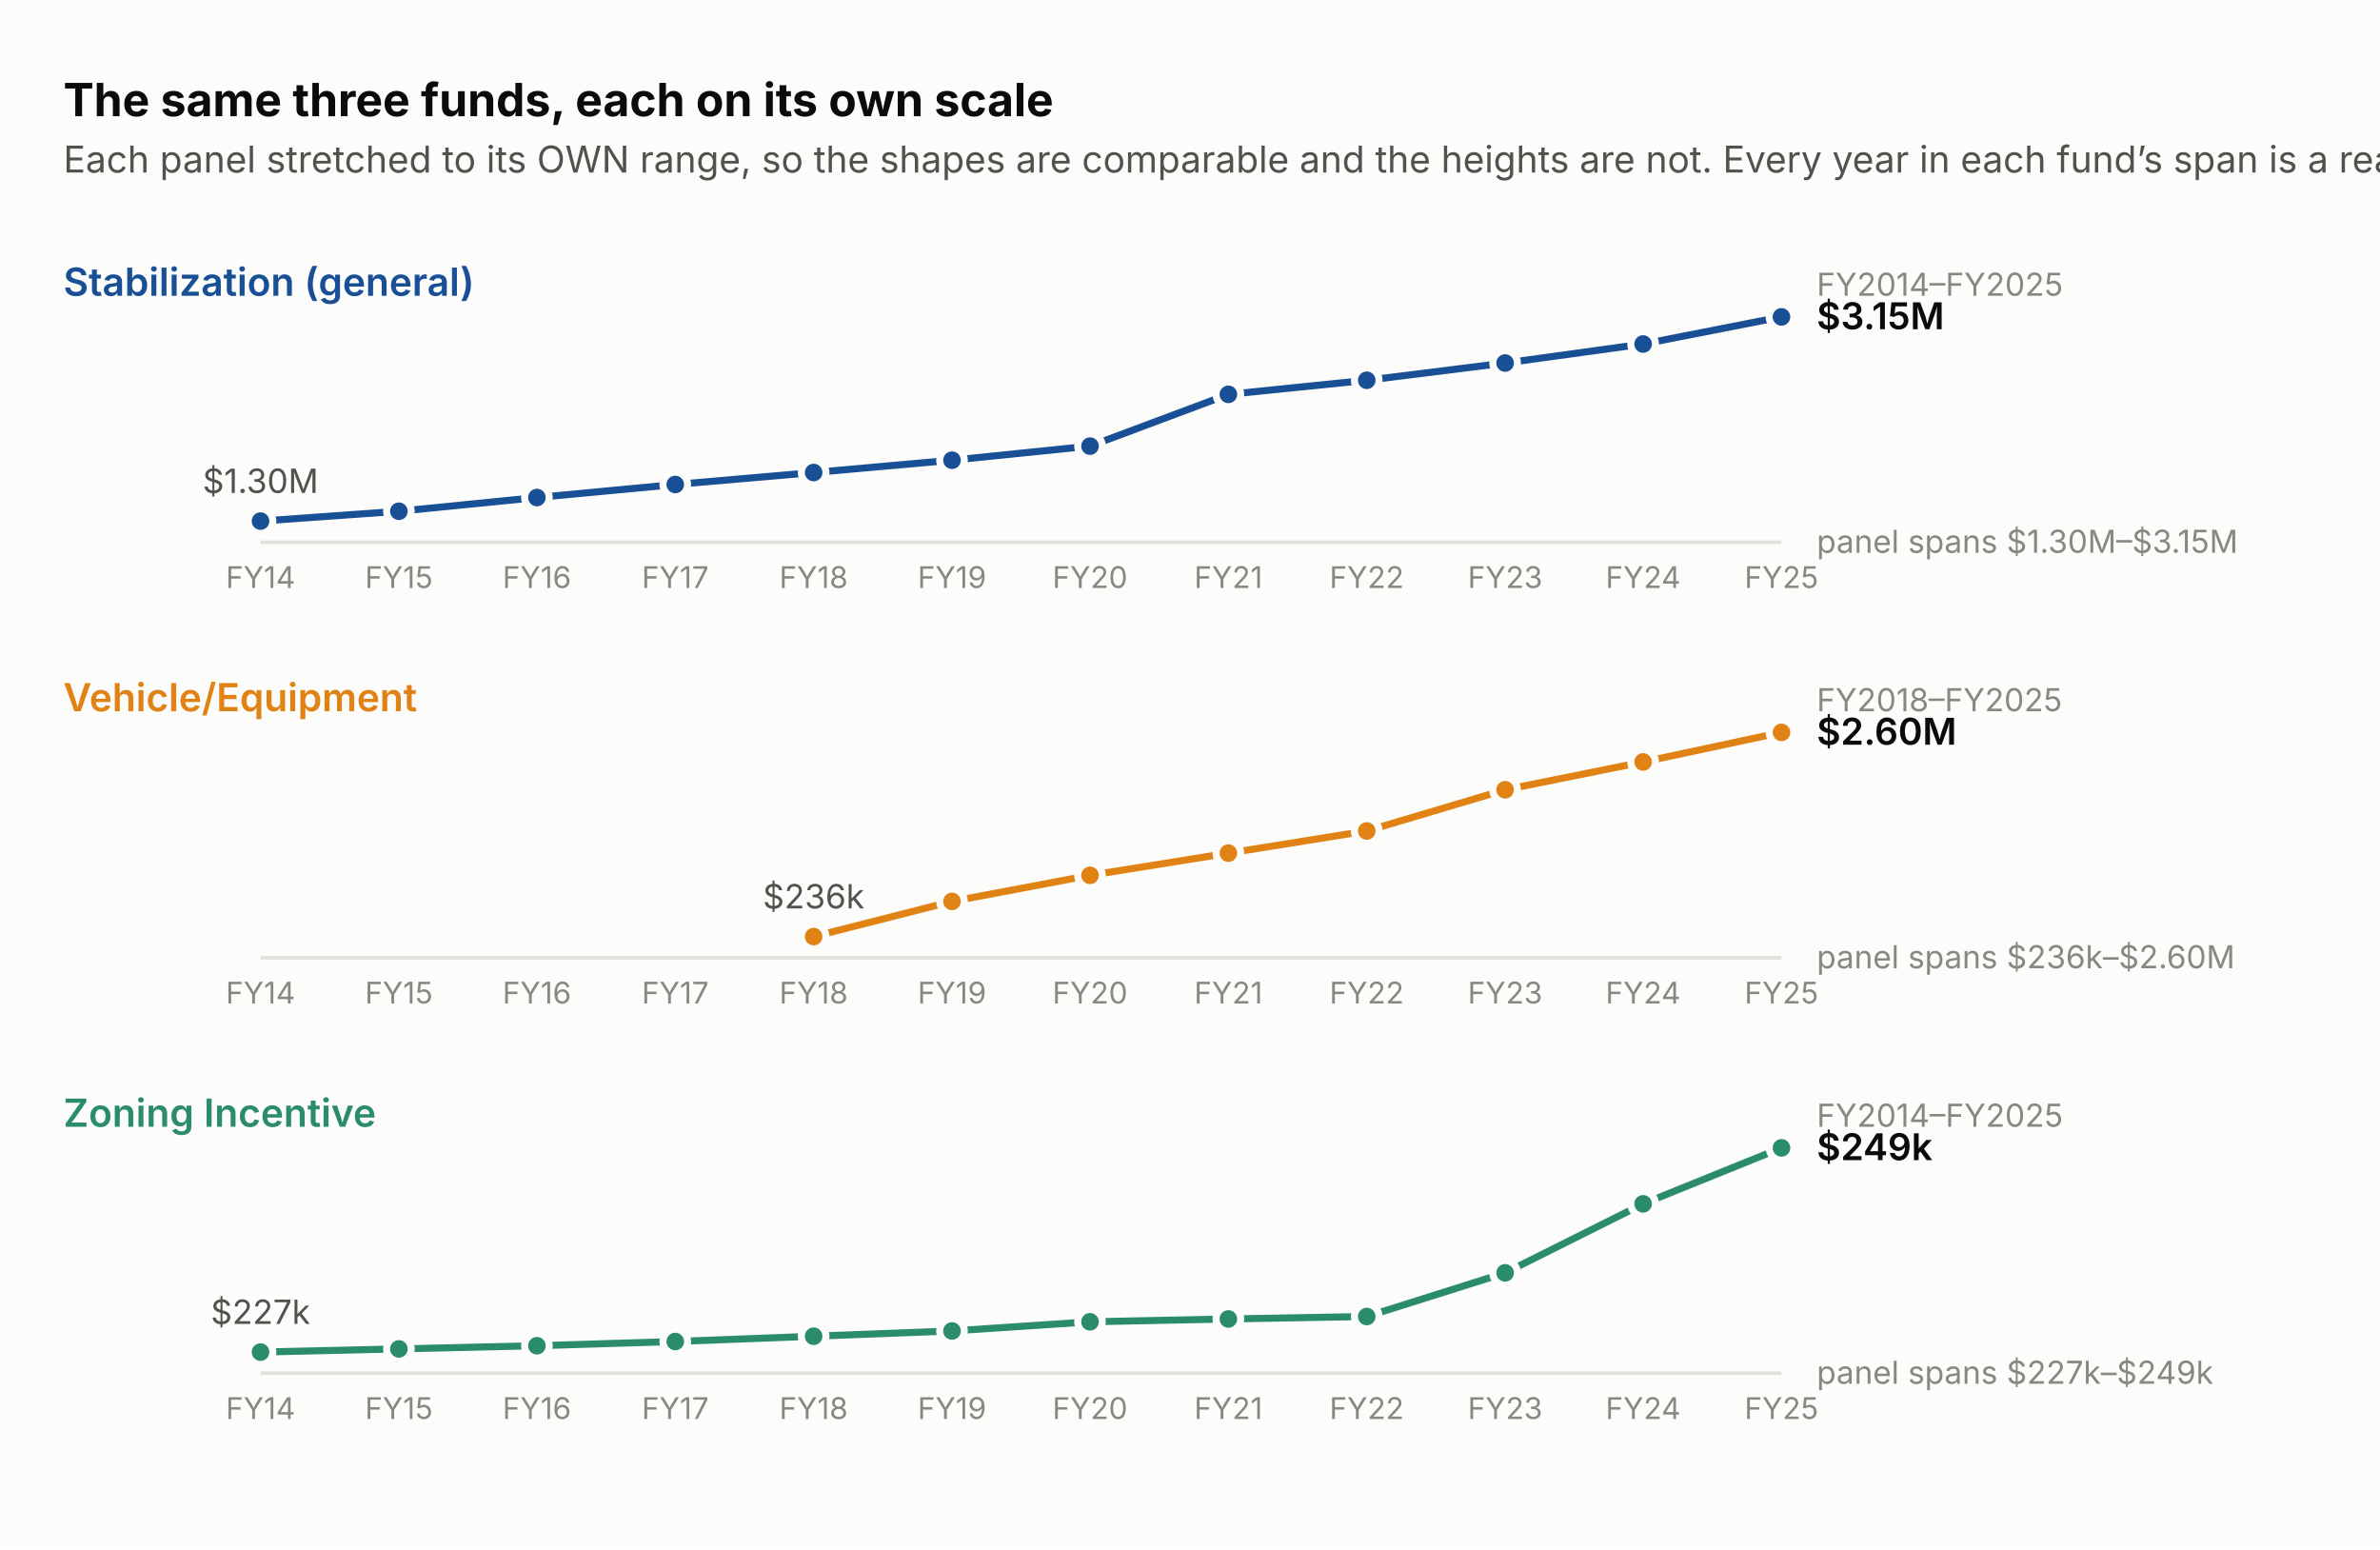
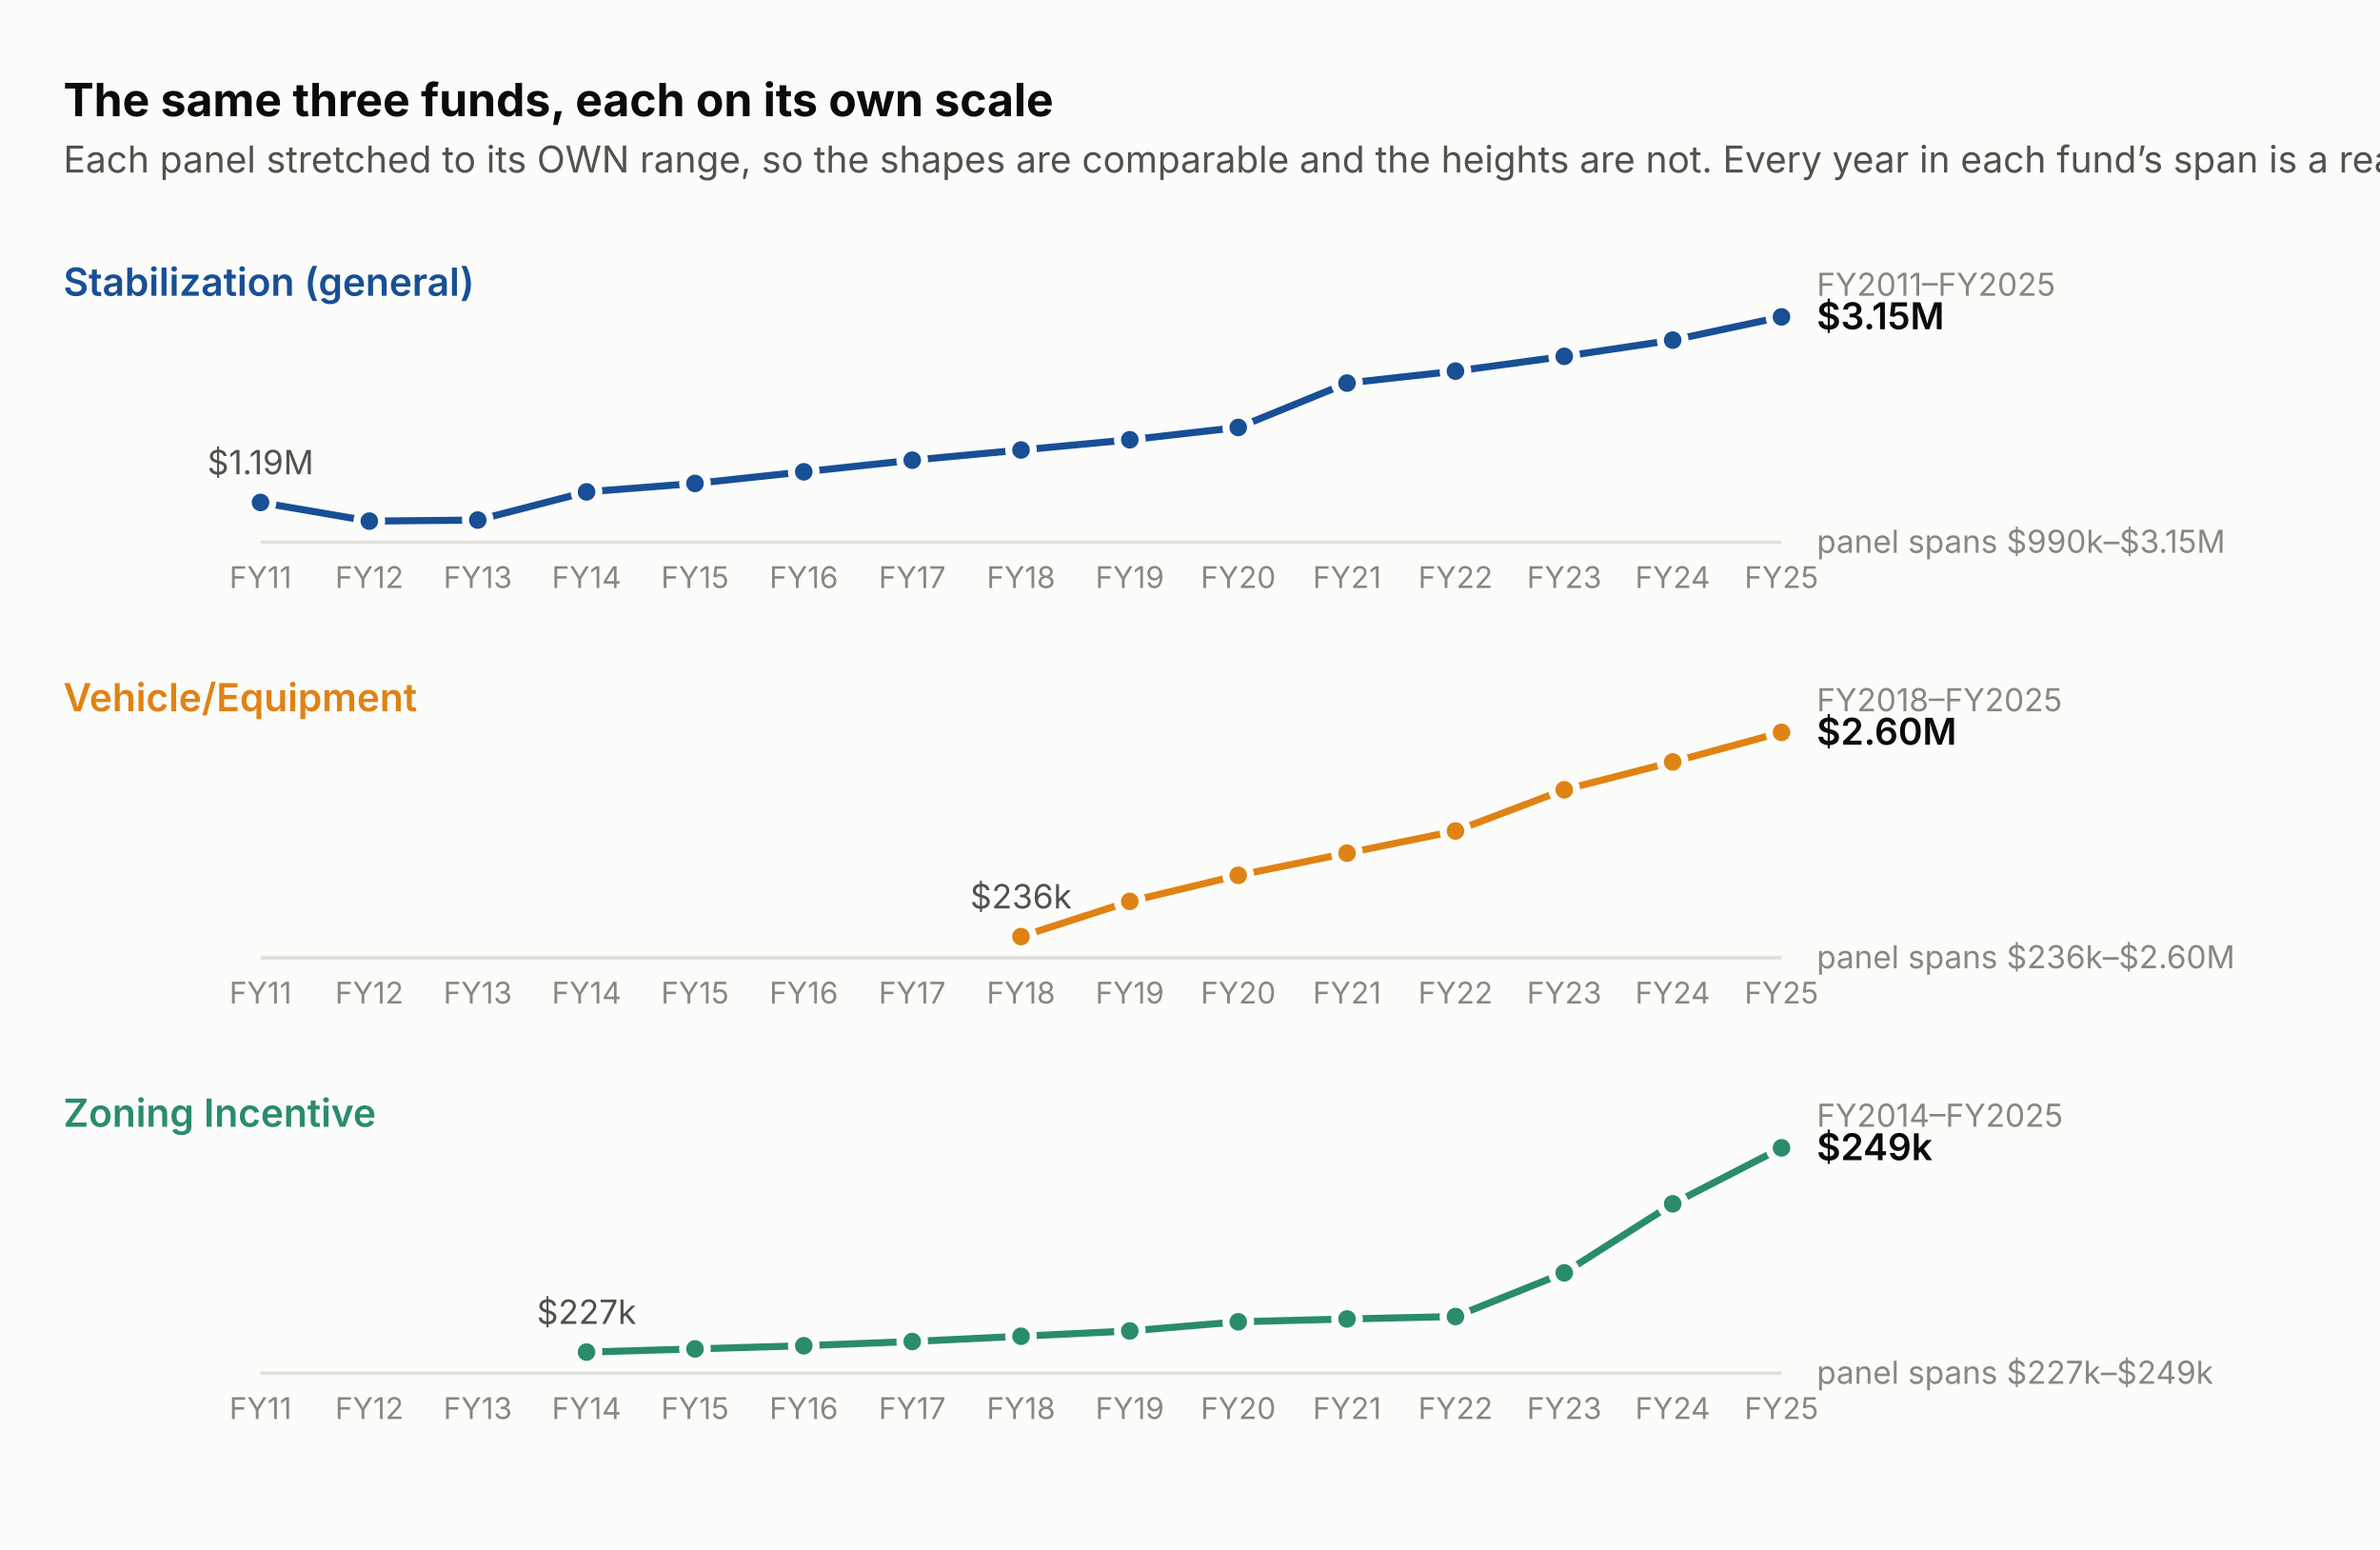
<svg xmlns="http://www.w3.org/2000/svg" viewBox="0 0 676 440" width="676" height="440" role="img" aria-label="The same three funds, each on its own scale. Each panel stretched to its OWN range, so the shapes are comparable and the heights are not. Every year in each fund’s span is a reading — no gaps" font-family="system-ui, -apple-system, &quot;Segoe UI&quot;, sans-serif">
  <rect width="676" height="440" fill="#fcfcfb" />
  <g transform="translate(18,18)">
    <text x="0" y="15" font-size="13" font-weight="700" fill="#0b0b0b">The same three funds, each on its own scale</text>
    <text x="0" y="31" font-size="10.5" fill="#52514e">Each panel stretched to its OWN range, so the shapes are comparable and the heights are not. Every year in each fund’s span is a reading — no gaps</text>
    <line x1="56" y1="136" x2="488" y2="136" stroke="#e1e0d9" stroke-width="1" />
    <text x="0" y="66" font-size="11" font-weight="600" fill="#184f95">Stabilization (general)</text>
-     <line x1="56.0" y1="130.0" x2="95.3" y2="127.2" stroke-width="2" stroke-linecap="round" stroke="#184f95" />
-     <line x1="95.3" y1="127.2" x2="134.5" y2="123.3" stroke-width="2" stroke-linecap="round" stroke="#184f95" />
-     <line x1="134.5" y1="123.3" x2="173.8" y2="119.6" stroke-width="2" stroke-linecap="round" stroke="#184f95" />
-     <line x1="173.8" y1="119.6" x2="213.1" y2="116.2" stroke-width="2" stroke-linecap="round" stroke="#184f95" />
-     <line x1="213.1" y1="116.2" x2="252.4" y2="112.7" stroke-width="2" stroke-linecap="round" stroke="#184f95" />
-     <line x1="252.4" y1="112.7" x2="291.6" y2="108.7" stroke-width="2" stroke-linecap="round" stroke="#184f95" />
-     <line x1="291.6" y1="108.7" x2="330.9" y2="94.0" stroke-width="2" stroke-linecap="round" stroke="#184f95" />
-     <line x1="330.9" y1="94.0" x2="370.2" y2="90.0" stroke-width="2" stroke-linecap="round" stroke="#184f95" />
-     <line x1="370.2" y1="90.0" x2="409.5" y2="85.1" stroke-width="2" stroke-linecap="round" stroke="#184f95" />
-     <line x1="409.5" y1="85.1" x2="448.7" y2="79.7" stroke-width="2" stroke-linecap="round" stroke="#184f95" />
-     <line x1="448.7" y1="79.7" x2="488.0" y2="72.0" stroke-width="2" stroke-linecap="round" stroke="#184f95" />
-     <circle cx="56.0" cy="130.0" r="3.5" fill="#184f95" stroke="#fcfcfb" stroke-width="2" />
-     <circle cx="95.3" cy="127.2" r="3.5" fill="#184f95" stroke="#fcfcfb" stroke-width="2" />
-     <circle cx="134.5" cy="123.3" r="3.5" fill="#184f95" stroke="#fcfcfb" stroke-width="2" />
-     <circle cx="173.8" cy="119.6" r="3.5" fill="#184f95" stroke="#fcfcfb" stroke-width="2" />
-     <circle cx="213.1" cy="116.2" r="3.5" fill="#184f95" stroke="#fcfcfb" stroke-width="2" />
-     <circle cx="252.4" cy="112.7" r="3.5" fill="#184f95" stroke="#fcfcfb" stroke-width="2" />
-     <circle cx="291.6" cy="108.7" r="3.5" fill="#184f95" stroke="#fcfcfb" stroke-width="2" />
-     <circle cx="330.9" cy="94.0" r="3.5" fill="#184f95" stroke="#fcfcfb" stroke-width="2" />
-     <circle cx="370.2" cy="90.0" r="3.5" fill="#184f95" stroke="#fcfcfb" stroke-width="2" />
-     <circle cx="409.5" cy="85.1" r="3.5" fill="#184f95" stroke="#fcfcfb" stroke-width="2" />
-     <circle cx="448.7" cy="79.7" r="3.5" fill="#184f95" stroke="#fcfcfb" stroke-width="2" />
+     <line x1="56.0" y1="124.7" x2="86.9" y2="130.0" stroke-width="2" stroke-linecap="round" stroke="#184f95" />
+     <line x1="86.9" y1="130.0" x2="117.7" y2="129.7" stroke-width="2" stroke-linecap="round" stroke="#184f95" />
+     <line x1="117.7" y1="129.7" x2="148.6" y2="121.7" stroke-width="2" stroke-linecap="round" stroke="#184f95" />
+     <line x1="148.6" y1="121.7" x2="179.4" y2="119.3" stroke-width="2" stroke-linecap="round" stroke="#184f95" />
+     <line x1="179.4" y1="119.3" x2="210.3" y2="116.0" stroke-width="2" stroke-linecap="round" stroke="#184f95" />
+     <line x1="210.3" y1="116.0" x2="241.1" y2="112.7" stroke-width="2" stroke-linecap="round" stroke="#184f95" />
+     <line x1="241.1" y1="112.7" x2="272.0" y2="109.8" stroke-width="2" stroke-linecap="round" stroke="#184f95" />
+     <line x1="272.0" y1="109.8" x2="302.9" y2="106.9" stroke-width="2" stroke-linecap="round" stroke="#184f95" />
+     <line x1="302.9" y1="106.9" x2="333.7" y2="103.4" stroke-width="2" stroke-linecap="round" stroke="#184f95" />
+     <line x1="333.7" y1="103.4" x2="364.6" y2="90.8" stroke-width="2" stroke-linecap="round" stroke="#184f95" />
+     <line x1="364.6" y1="90.8" x2="395.4" y2="87.4" stroke-width="2" stroke-linecap="round" stroke="#184f95" />
+     <line x1="395.4" y1="87.4" x2="426.3" y2="83.2" stroke-width="2" stroke-linecap="round" stroke="#184f95" />
+     <line x1="426.3" y1="83.2" x2="457.1" y2="78.6" stroke-width="2" stroke-linecap="round" stroke="#184f95" />
+     <line x1="457.1" y1="78.6" x2="488.0" y2="72.0" stroke-width="2" stroke-linecap="round" stroke="#184f95" />
+     <circle cx="56.0" cy="124.7" r="3.5" fill="#184f95" stroke="#fcfcfb" stroke-width="2" />
+     <circle cx="86.9" cy="130.0" r="3.5" fill="#184f95" stroke="#fcfcfb" stroke-width="2" />
+     <circle cx="117.7" cy="129.7" r="3.5" fill="#184f95" stroke="#fcfcfb" stroke-width="2" />
+     <circle cx="148.6" cy="121.7" r="3.5" fill="#184f95" stroke="#fcfcfb" stroke-width="2" />
+     <circle cx="179.4" cy="119.3" r="3.5" fill="#184f95" stroke="#fcfcfb" stroke-width="2" />
+     <circle cx="210.3" cy="116.0" r="3.5" fill="#184f95" stroke="#fcfcfb" stroke-width="2" />
+     <circle cx="241.1" cy="112.7" r="3.5" fill="#184f95" stroke="#fcfcfb" stroke-width="2" />
+     <circle cx="272.0" cy="109.8" r="3.5" fill="#184f95" stroke="#fcfcfb" stroke-width="2" />
+     <circle cx="302.9" cy="106.9" r="3.5" fill="#184f95" stroke="#fcfcfb" stroke-width="2" />
+     <circle cx="333.7" cy="103.4" r="3.5" fill="#184f95" stroke="#fcfcfb" stroke-width="2" />
+     <circle cx="364.6" cy="90.8" r="3.5" fill="#184f95" stroke="#fcfcfb" stroke-width="2" />
+     <circle cx="395.4" cy="87.4" r="3.5" fill="#184f95" stroke="#fcfcfb" stroke-width="2" />
+     <circle cx="426.3" cy="83.2" r="3.5" fill="#184f95" stroke="#fcfcfb" stroke-width="2" />
+     <circle cx="457.1" cy="78.6" r="3.5" fill="#184f95" stroke="#fcfcfb" stroke-width="2" />
    <circle cx="488.0" cy="72.0" r="3.5" fill="#184f95" stroke="#fcfcfb" stroke-width="2" />
-     <text x="56.0" y="122.0" font-size="9.5" text-anchor="middle" fill="#52514e">$1.30M</text>
+     <text x="56.0" y="116.7" font-size="9.5" text-anchor="middle" fill="#52514e">$1.19M</text>
    <text x="498.0" y="75.5" font-size="10.5" font-weight="600" fill="#0b0b0b">$3.15M</text>
-     <text x="498" y="66" font-size="9" fill="#898781">FY2014–FY2025</text>
-     <text x="498" y="139" font-size="9" fill="#898781">panel spans $1.30M–$3.15M</text>
-     <text x="56.0" y="149" font-size="8.5" text-anchor="middle" fill="#898781">FY14</text>
-     <text x="95.3" y="149" font-size="8.5" text-anchor="middle" fill="#898781">FY15</text>
-     <text x="134.5" y="149" font-size="8.5" text-anchor="middle" fill="#898781">FY16</text>
-     <text x="173.8" y="149" font-size="8.5" text-anchor="middle" fill="#898781">FY17</text>
-     <text x="213.1" y="149" font-size="8.5" text-anchor="middle" fill="#898781">FY18</text>
-     <text x="252.4" y="149" font-size="8.5" text-anchor="middle" fill="#898781">FY19</text>
-     <text x="291.6" y="149" font-size="8.5" text-anchor="middle" fill="#898781">FY20</text>
-     <text x="330.9" y="149" font-size="8.5" text-anchor="middle" fill="#898781">FY21</text>
-     <text x="370.2" y="149" font-size="8.5" text-anchor="middle" fill="#898781">FY22</text>
-     <text x="409.5" y="149" font-size="8.5" text-anchor="middle" fill="#898781">FY23</text>
-     <text x="448.7" y="149" font-size="8.5" text-anchor="middle" fill="#898781">FY24</text>
+     <text x="498" y="66" font-size="9" fill="#898781">FY2011–FY2025</text>
+     <text x="498" y="139" font-size="9" fill="#898781">panel spans $990k–$3.15M</text>
+     <text x="56.0" y="149" font-size="8.5" text-anchor="middle" fill="#898781">FY11</text>
+     <text x="86.9" y="149" font-size="8.5" text-anchor="middle" fill="#898781">FY12</text>
+     <text x="117.7" y="149" font-size="8.5" text-anchor="middle" fill="#898781">FY13</text>
+     <text x="148.6" y="149" font-size="8.5" text-anchor="middle" fill="#898781">FY14</text>
+     <text x="179.4" y="149" font-size="8.5" text-anchor="middle" fill="#898781">FY15</text>
+     <text x="210.3" y="149" font-size="8.5" text-anchor="middle" fill="#898781">FY16</text>
+     <text x="241.1" y="149" font-size="8.5" text-anchor="middle" fill="#898781">FY17</text>
+     <text x="272.0" y="149" font-size="8.5" text-anchor="middle" fill="#898781">FY18</text>
+     <text x="302.9" y="149" font-size="8.5" text-anchor="middle" fill="#898781">FY19</text>
+     <text x="333.7" y="149" font-size="8.5" text-anchor="middle" fill="#898781">FY20</text>
+     <text x="364.6" y="149" font-size="8.5" text-anchor="middle" fill="#898781">FY21</text>
+     <text x="395.4" y="149" font-size="8.5" text-anchor="middle" fill="#898781">FY22</text>
+     <text x="426.3" y="149" font-size="8.5" text-anchor="middle" fill="#898781">FY23</text>
+     <text x="457.1" y="149" font-size="8.5" text-anchor="middle" fill="#898781">FY24</text>
    <text x="488.0" y="149" font-size="8.5" text-anchor="middle" fill="#898781">FY25</text>
    <line x1="56" y1="254" x2="488" y2="254" stroke="#e1e0d9" stroke-width="1" />
    <text x="0" y="184" font-size="11" font-weight="600" fill="#e08214">Vehicle/Equipment</text>
-     <line x1="213.1" y1="248.0" x2="252.4" y2="238.0" stroke-width="2" stroke-linecap="round" stroke="#e08214" />
-     <line x1="252.4" y1="238.0" x2="291.6" y2="230.6" stroke-width="2" stroke-linecap="round" stroke="#e08214" />
-     <line x1="291.6" y1="230.6" x2="330.9" y2="224.3" stroke-width="2" stroke-linecap="round" stroke="#e08214" />
-     <line x1="330.9" y1="224.3" x2="370.2" y2="218.0" stroke-width="2" stroke-linecap="round" stroke="#e08214" />
-     <line x1="370.2" y1="218.0" x2="409.5" y2="206.3" stroke-width="2" stroke-linecap="round" stroke="#e08214" />
-     <line x1="409.5" y1="206.3" x2="448.7" y2="198.4" stroke-width="2" stroke-linecap="round" stroke="#e08214" />
-     <line x1="448.7" y1="198.4" x2="488.0" y2="190.0" stroke-width="2" stroke-linecap="round" stroke="#e08214" />
-     <circle cx="213.1" cy="248.0" r="3.5" fill="#e08214" stroke="#fcfcfb" stroke-width="2" />
-     <circle cx="252.4" cy="238.0" r="3.5" fill="#e08214" stroke="#fcfcfb" stroke-width="2" />
-     <circle cx="291.6" cy="230.6" r="3.5" fill="#e08214" stroke="#fcfcfb" stroke-width="2" />
-     <circle cx="330.9" cy="224.3" r="3.5" fill="#e08214" stroke="#fcfcfb" stroke-width="2" />
-     <circle cx="370.2" cy="218.0" r="3.5" fill="#e08214" stroke="#fcfcfb" stroke-width="2" />
-     <circle cx="409.5" cy="206.3" r="3.5" fill="#e08214" stroke="#fcfcfb" stroke-width="2" />
-     <circle cx="448.7" cy="198.4" r="3.5" fill="#e08214" stroke="#fcfcfb" stroke-width="2" />
+     <line x1="272.0" y1="248.0" x2="302.9" y2="238.0" stroke-width="2" stroke-linecap="round" stroke="#e08214" />
+     <line x1="302.9" y1="238.0" x2="333.7" y2="230.6" stroke-width="2" stroke-linecap="round" stroke="#e08214" />
+     <line x1="333.7" y1="230.6" x2="364.6" y2="224.3" stroke-width="2" stroke-linecap="round" stroke="#e08214" />
+     <line x1="364.6" y1="224.3" x2="395.4" y2="218.0" stroke-width="2" stroke-linecap="round" stroke="#e08214" />
+     <line x1="395.4" y1="218.0" x2="426.3" y2="206.3" stroke-width="2" stroke-linecap="round" stroke="#e08214" />
+     <line x1="426.3" y1="206.3" x2="457.1" y2="198.4" stroke-width="2" stroke-linecap="round" stroke="#e08214" />
+     <line x1="457.1" y1="198.4" x2="488.0" y2="190.0" stroke-width="2" stroke-linecap="round" stroke="#e08214" />
+     <circle cx="272.0" cy="248.0" r="3.5" fill="#e08214" stroke="#fcfcfb" stroke-width="2" />
+     <circle cx="302.9" cy="238.0" r="3.5" fill="#e08214" stroke="#fcfcfb" stroke-width="2" />
+     <circle cx="333.7" cy="230.6" r="3.5" fill="#e08214" stroke="#fcfcfb" stroke-width="2" />
+     <circle cx="364.6" cy="224.3" r="3.5" fill="#e08214" stroke="#fcfcfb" stroke-width="2" />
+     <circle cx="395.4" cy="218.0" r="3.5" fill="#e08214" stroke="#fcfcfb" stroke-width="2" />
+     <circle cx="426.3" cy="206.3" r="3.5" fill="#e08214" stroke="#fcfcfb" stroke-width="2" />
+     <circle cx="457.1" cy="198.4" r="3.5" fill="#e08214" stroke="#fcfcfb" stroke-width="2" />
    <circle cx="488.0" cy="190.0" r="3.5" fill="#e08214" stroke="#fcfcfb" stroke-width="2" />
-     <text x="213.1" y="240.0" font-size="9.5" text-anchor="middle" fill="#52514e">$236k</text>
+     <text x="272.0" y="240.0" font-size="9.5" text-anchor="middle" fill="#52514e">$236k</text>
    <text x="498.0" y="193.5" font-size="10.5" font-weight="600" fill="#0b0b0b">$2.60M</text>
    <text x="498" y="184" font-size="9" fill="#898781">FY2018–FY2025</text>
    <text x="498" y="257" font-size="9" fill="#898781">panel spans $236k–$2.60M</text>
-     <text x="56.0" y="267" font-size="8.5" text-anchor="middle" fill="#898781">FY14</text>
-     <text x="95.3" y="267" font-size="8.5" text-anchor="middle" fill="#898781">FY15</text>
-     <text x="134.5" y="267" font-size="8.5" text-anchor="middle" fill="#898781">FY16</text>
-     <text x="173.8" y="267" font-size="8.5" text-anchor="middle" fill="#898781">FY17</text>
-     <text x="213.1" y="267" font-size="8.5" text-anchor="middle" fill="#898781">FY18</text>
-     <text x="252.4" y="267" font-size="8.5" text-anchor="middle" fill="#898781">FY19</text>
-     <text x="291.6" y="267" font-size="8.5" text-anchor="middle" fill="#898781">FY20</text>
-     <text x="330.9" y="267" font-size="8.5" text-anchor="middle" fill="#898781">FY21</text>
-     <text x="370.2" y="267" font-size="8.5" text-anchor="middle" fill="#898781">FY22</text>
-     <text x="409.5" y="267" font-size="8.5" text-anchor="middle" fill="#898781">FY23</text>
-     <text x="448.7" y="267" font-size="8.5" text-anchor="middle" fill="#898781">FY24</text>
+     <text x="56.0" y="267" font-size="8.5" text-anchor="middle" fill="#898781">FY11</text>
+     <text x="86.9" y="267" font-size="8.5" text-anchor="middle" fill="#898781">FY12</text>
+     <text x="117.7" y="267" font-size="8.5" text-anchor="middle" fill="#898781">FY13</text>
+     <text x="148.6" y="267" font-size="8.5" text-anchor="middle" fill="#898781">FY14</text>
+     <text x="179.4" y="267" font-size="8.5" text-anchor="middle" fill="#898781">FY15</text>
+     <text x="210.3" y="267" font-size="8.5" text-anchor="middle" fill="#898781">FY16</text>
+     <text x="241.1" y="267" font-size="8.5" text-anchor="middle" fill="#898781">FY17</text>
+     <text x="272.0" y="267" font-size="8.5" text-anchor="middle" fill="#898781">FY18</text>
+     <text x="302.9" y="267" font-size="8.5" text-anchor="middle" fill="#898781">FY19</text>
+     <text x="333.7" y="267" font-size="8.5" text-anchor="middle" fill="#898781">FY20</text>
+     <text x="364.6" y="267" font-size="8.5" text-anchor="middle" fill="#898781">FY21</text>
+     <text x="395.4" y="267" font-size="8.5" text-anchor="middle" fill="#898781">FY22</text>
+     <text x="426.3" y="267" font-size="8.5" text-anchor="middle" fill="#898781">FY23</text>
+     <text x="457.1" y="267" font-size="8.5" text-anchor="middle" fill="#898781">FY24</text>
    <text x="488.0" y="267" font-size="8.5" text-anchor="middle" fill="#898781">FY25</text>
    <line x1="56" y1="372" x2="488" y2="372" stroke="#e1e0d9" stroke-width="1" />
    <text x="0" y="302" font-size="11" font-weight="600" fill="#2a8c6a">Zoning Incentive</text>
-     <line x1="56.0" y1="366.0" x2="95.3" y2="365.1" stroke-width="2" stroke-linecap="round" stroke="#2a8c6a" />
-     <line x1="95.3" y1="365.1" x2="134.5" y2="364.2" stroke-width="2" stroke-linecap="round" stroke="#2a8c6a" />
-     <line x1="134.5" y1="364.2" x2="173.8" y2="363.0" stroke-width="2" stroke-linecap="round" stroke="#2a8c6a" />
-     <line x1="173.8" y1="363.0" x2="213.1" y2="361.5" stroke-width="2" stroke-linecap="round" stroke="#2a8c6a" />
-     <line x1="213.1" y1="361.5" x2="252.4" y2="360.0" stroke-width="2" stroke-linecap="round" stroke="#2a8c6a" />
-     <line x1="252.4" y1="360.0" x2="291.6" y2="357.4" stroke-width="2" stroke-linecap="round" stroke="#2a8c6a" />
-     <line x1="291.6" y1="357.4" x2="330.9" y2="356.6" stroke-width="2" stroke-linecap="round" stroke="#2a8c6a" />
-     <line x1="330.9" y1="356.6" x2="370.2" y2="355.9" stroke-width="2" stroke-linecap="round" stroke="#2a8c6a" />
-     <line x1="370.2" y1="355.9" x2="409.5" y2="343.5" stroke-width="2" stroke-linecap="round" stroke="#2a8c6a" />
-     <line x1="409.5" y1="343.5" x2="448.7" y2="323.9" stroke-width="2" stroke-linecap="round" stroke="#2a8c6a" />
-     <line x1="448.7" y1="323.9" x2="488.0" y2="308.0" stroke-width="2" stroke-linecap="round" stroke="#2a8c6a" />
-     <circle cx="56.0" cy="366.0" r="3.5" fill="#2a8c6a" stroke="#fcfcfb" stroke-width="2" />
-     <circle cx="95.3" cy="365.1" r="3.5" fill="#2a8c6a" stroke="#fcfcfb" stroke-width="2" />
-     <circle cx="134.5" cy="364.2" r="3.5" fill="#2a8c6a" stroke="#fcfcfb" stroke-width="2" />
-     <circle cx="173.8" cy="363.0" r="3.5" fill="#2a8c6a" stroke="#fcfcfb" stroke-width="2" />
-     <circle cx="213.1" cy="361.5" r="3.5" fill="#2a8c6a" stroke="#fcfcfb" stroke-width="2" />
-     <circle cx="252.4" cy="360.0" r="3.5" fill="#2a8c6a" stroke="#fcfcfb" stroke-width="2" />
-     <circle cx="291.6" cy="357.4" r="3.5" fill="#2a8c6a" stroke="#fcfcfb" stroke-width="2" />
-     <circle cx="330.9" cy="356.6" r="3.5" fill="#2a8c6a" stroke="#fcfcfb" stroke-width="2" />
-     <circle cx="370.2" cy="355.9" r="3.5" fill="#2a8c6a" stroke="#fcfcfb" stroke-width="2" />
-     <circle cx="409.5" cy="343.5" r="3.5" fill="#2a8c6a" stroke="#fcfcfb" stroke-width="2" />
-     <circle cx="448.7" cy="323.9" r="3.5" fill="#2a8c6a" stroke="#fcfcfb" stroke-width="2" />
+     <line x1="148.6" y1="366.0" x2="179.4" y2="365.1" stroke-width="2" stroke-linecap="round" stroke="#2a8c6a" />
+     <line x1="179.4" y1="365.1" x2="210.3" y2="364.2" stroke-width="2" stroke-linecap="round" stroke="#2a8c6a" />
+     <line x1="210.3" y1="364.2" x2="241.1" y2="363.0" stroke-width="2" stroke-linecap="round" stroke="#2a8c6a" />
+     <line x1="241.1" y1="363.0" x2="272.0" y2="361.5" stroke-width="2" stroke-linecap="round" stroke="#2a8c6a" />
+     <line x1="272.0" y1="361.5" x2="302.9" y2="360.0" stroke-width="2" stroke-linecap="round" stroke="#2a8c6a" />
+     <line x1="302.9" y1="360.0" x2="333.7" y2="357.4" stroke-width="2" stroke-linecap="round" stroke="#2a8c6a" />
+     <line x1="333.7" y1="357.4" x2="364.6" y2="356.6" stroke-width="2" stroke-linecap="round" stroke="#2a8c6a" />
+     <line x1="364.6" y1="356.6" x2="395.4" y2="355.9" stroke-width="2" stroke-linecap="round" stroke="#2a8c6a" />
+     <line x1="395.4" y1="355.9" x2="426.3" y2="343.5" stroke-width="2" stroke-linecap="round" stroke="#2a8c6a" />
+     <line x1="426.3" y1="343.5" x2="457.1" y2="323.9" stroke-width="2" stroke-linecap="round" stroke="#2a8c6a" />
+     <line x1="457.1" y1="323.9" x2="488.0" y2="308.0" stroke-width="2" stroke-linecap="round" stroke="#2a8c6a" />
+     <circle cx="148.6" cy="366.0" r="3.5" fill="#2a8c6a" stroke="#fcfcfb" stroke-width="2" />
+     <circle cx="179.4" cy="365.1" r="3.5" fill="#2a8c6a" stroke="#fcfcfb" stroke-width="2" />
+     <circle cx="210.3" cy="364.2" r="3.5" fill="#2a8c6a" stroke="#fcfcfb" stroke-width="2" />
+     <circle cx="241.1" cy="363.0" r="3.5" fill="#2a8c6a" stroke="#fcfcfb" stroke-width="2" />
+     <circle cx="272.0" cy="361.5" r="3.5" fill="#2a8c6a" stroke="#fcfcfb" stroke-width="2" />
+     <circle cx="302.9" cy="360.0" r="3.5" fill="#2a8c6a" stroke="#fcfcfb" stroke-width="2" />
+     <circle cx="333.7" cy="357.4" r="3.5" fill="#2a8c6a" stroke="#fcfcfb" stroke-width="2" />
+     <circle cx="364.6" cy="356.6" r="3.5" fill="#2a8c6a" stroke="#fcfcfb" stroke-width="2" />
+     <circle cx="395.4" cy="355.9" r="3.5" fill="#2a8c6a" stroke="#fcfcfb" stroke-width="2" />
+     <circle cx="426.3" cy="343.5" r="3.5" fill="#2a8c6a" stroke="#fcfcfb" stroke-width="2" />
+     <circle cx="457.1" cy="323.9" r="3.5" fill="#2a8c6a" stroke="#fcfcfb" stroke-width="2" />
    <circle cx="488.0" cy="308.0" r="3.5" fill="#2a8c6a" stroke="#fcfcfb" stroke-width="2" />
-     <text x="56.0" y="358.0" font-size="9.5" text-anchor="middle" fill="#52514e">$227k</text>
+     <text x="148.6" y="358.0" font-size="9.5" text-anchor="middle" fill="#52514e">$227k</text>
    <text x="498.0" y="311.5" font-size="10.5" font-weight="600" fill="#0b0b0b">$249k</text>
    <text x="498" y="302" font-size="9" fill="#898781">FY2014–FY2025</text>
    <text x="498" y="375" font-size="9" fill="#898781">panel spans $227k–$249k</text>
-     <text x="56.0" y="385" font-size="8.5" text-anchor="middle" fill="#898781">FY14</text>
-     <text x="95.3" y="385" font-size="8.5" text-anchor="middle" fill="#898781">FY15</text>
-     <text x="134.5" y="385" font-size="8.5" text-anchor="middle" fill="#898781">FY16</text>
-     <text x="173.8" y="385" font-size="8.5" text-anchor="middle" fill="#898781">FY17</text>
-     <text x="213.1" y="385" font-size="8.5" text-anchor="middle" fill="#898781">FY18</text>
-     <text x="252.4" y="385" font-size="8.5" text-anchor="middle" fill="#898781">FY19</text>
-     <text x="291.6" y="385" font-size="8.5" text-anchor="middle" fill="#898781">FY20</text>
-     <text x="330.9" y="385" font-size="8.5" text-anchor="middle" fill="#898781">FY21</text>
-     <text x="370.2" y="385" font-size="8.5" text-anchor="middle" fill="#898781">FY22</text>
-     <text x="409.5" y="385" font-size="8.5" text-anchor="middle" fill="#898781">FY23</text>
-     <text x="448.7" y="385" font-size="8.5" text-anchor="middle" fill="#898781">FY24</text>
+     <text x="56.0" y="385" font-size="8.5" text-anchor="middle" fill="#898781">FY11</text>
+     <text x="86.9" y="385" font-size="8.5" text-anchor="middle" fill="#898781">FY12</text>
+     <text x="117.7" y="385" font-size="8.5" text-anchor="middle" fill="#898781">FY13</text>
+     <text x="148.6" y="385" font-size="8.5" text-anchor="middle" fill="#898781">FY14</text>
+     <text x="179.4" y="385" font-size="8.5" text-anchor="middle" fill="#898781">FY15</text>
+     <text x="210.3" y="385" font-size="8.5" text-anchor="middle" fill="#898781">FY16</text>
+     <text x="241.1" y="385" font-size="8.5" text-anchor="middle" fill="#898781">FY17</text>
+     <text x="272.0" y="385" font-size="8.5" text-anchor="middle" fill="#898781">FY18</text>
+     <text x="302.9" y="385" font-size="8.5" text-anchor="middle" fill="#898781">FY19</text>
+     <text x="333.7" y="385" font-size="8.5" text-anchor="middle" fill="#898781">FY20</text>
+     <text x="364.6" y="385" font-size="8.5" text-anchor="middle" fill="#898781">FY21</text>
+     <text x="395.4" y="385" font-size="8.5" text-anchor="middle" fill="#898781">FY22</text>
+     <text x="426.3" y="385" font-size="8.5" text-anchor="middle" fill="#898781">FY23</text>
+     <text x="457.1" y="385" font-size="8.5" text-anchor="middle" fill="#898781">FY24</text>
    <text x="488.0" y="385" font-size="8.5" text-anchor="middle" fill="#898781">FY25</text>
  </g>
</svg>
